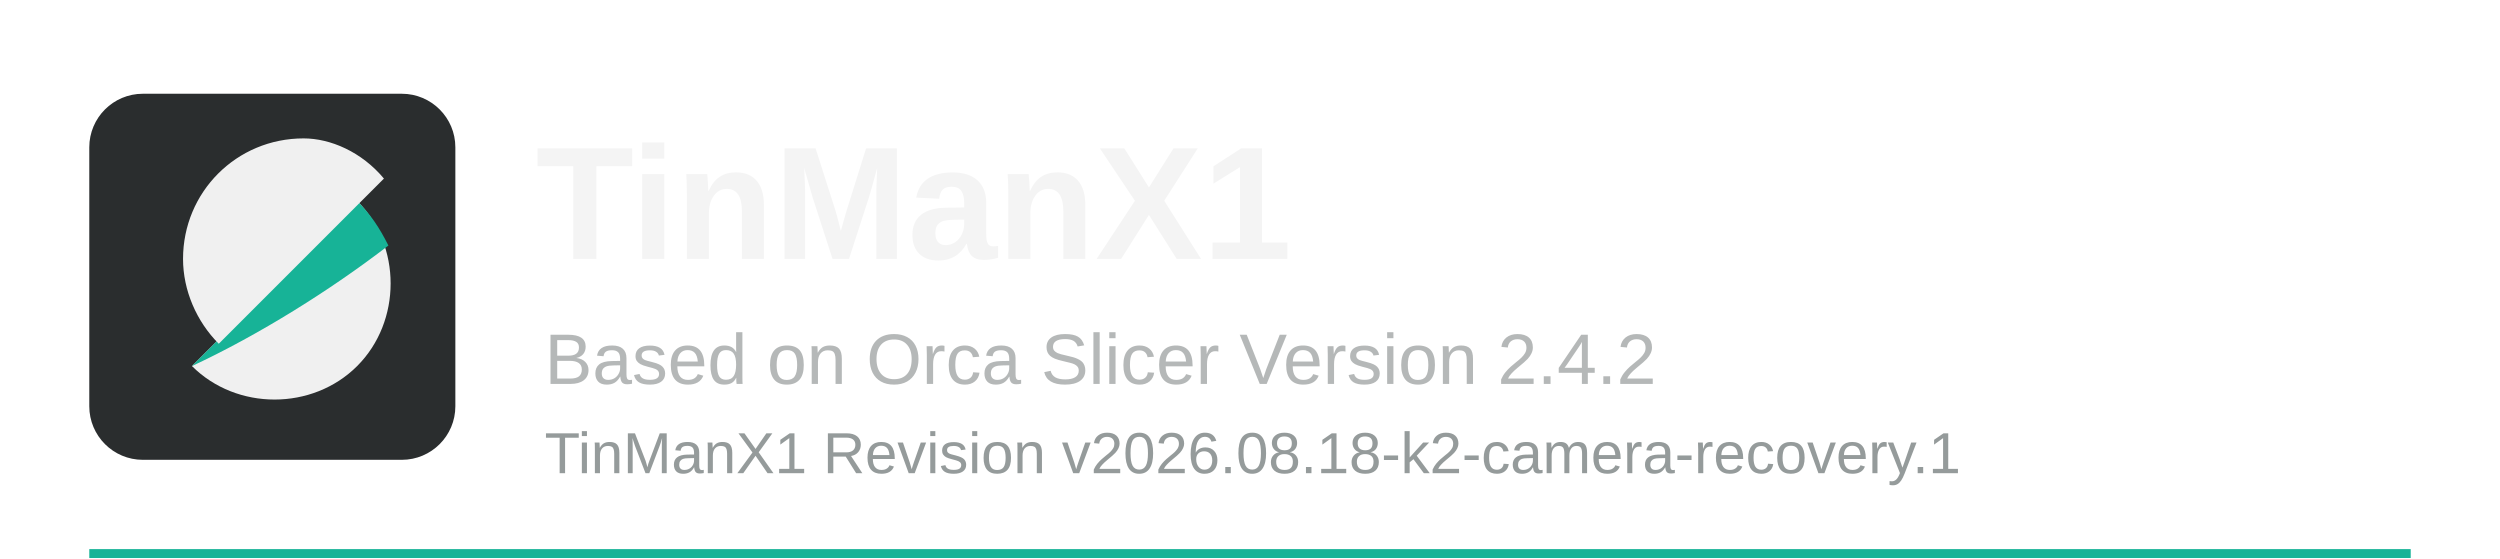
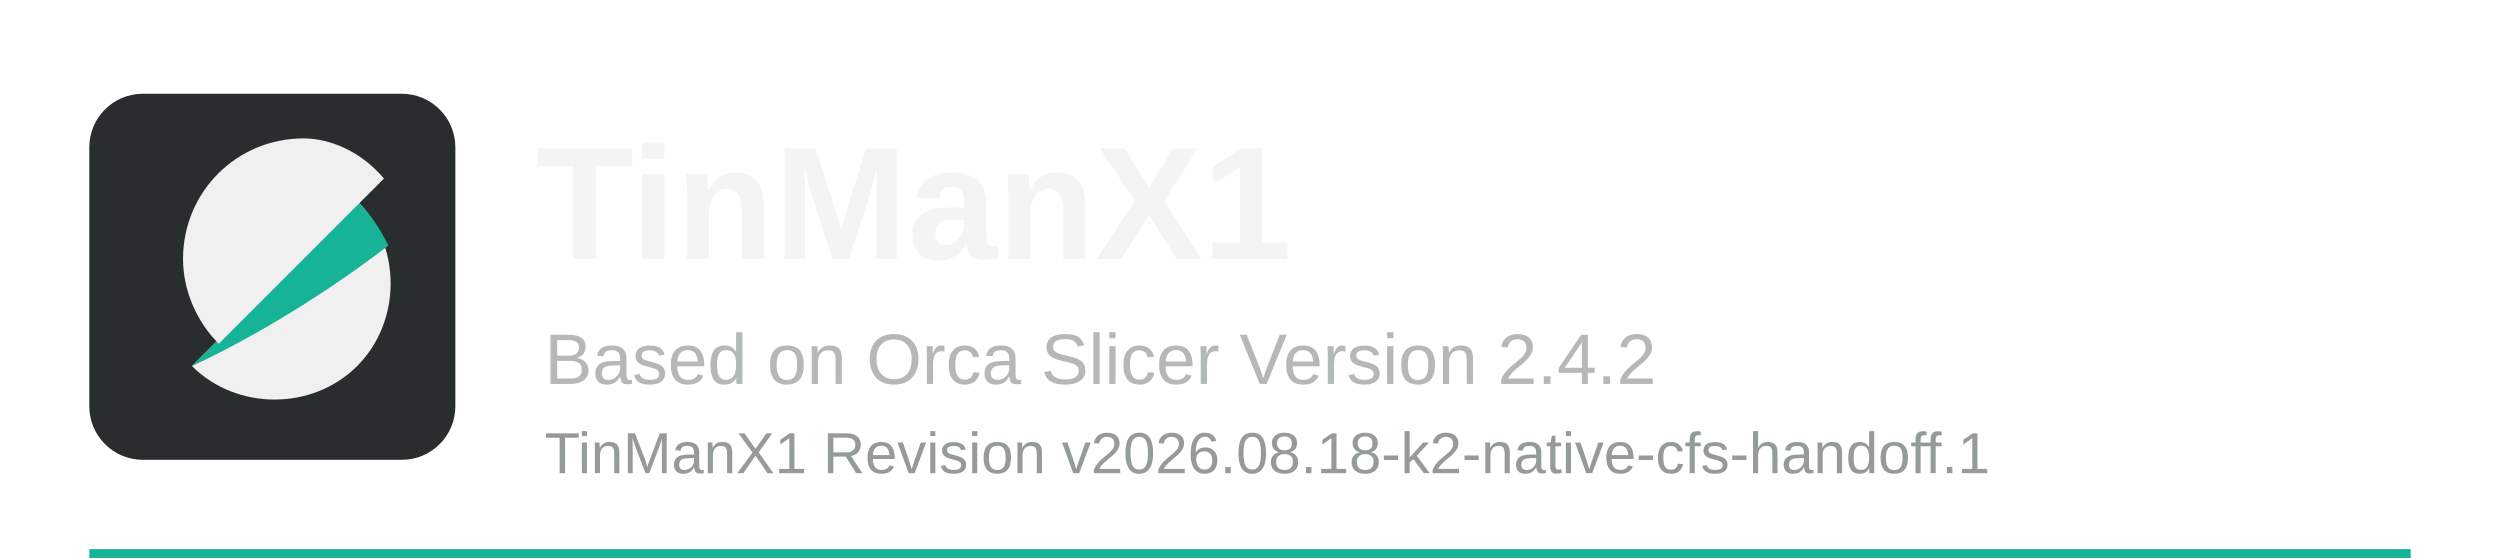
<svg xmlns="http://www.w3.org/2000/svg" width="560" height="125" viewBox="0 0 560 125">
  <rect x="20" y="123" width="520" height="2" fill="#17b397" />
  <rect x="20" y="21" width="82" height="82" rx="12" fill="#2a2d2e" />
  <path d="M43 82c10 10 27 10 37 0s10-27 0-37L43 82z" fill="#f0f0f0" />
  <path d="M80 45L43 82c15-7 31-17 44-27-2-4-4-7-7-10z" fill="#17b397" />
  <path d="M68 31c-15 0-27 12-27 27 0 7 3 14 8 19l37-37c-5-6-12-9-18-9z" fill="#f0f0f0" />
  <text x="120" y="58" font-family="Arial, Helvetica, sans-serif" font-size="36" font-weight="700" fill="#f4f4f4">TinManX1</text>
  <text x="122" y="86" font-family="Arial, Helvetica, sans-serif" font-size="16" fill="#b5b8b8">Based on Orca Slicer Version 2.4.2</text>
-   <text x="122" y="106" font-family="Arial, Helvetica, sans-serif" font-size="13" fill="#959b9b">TinManX1 Revision v2026.08.18-k2-camera-recovery.1</text>
+   <text x="122" y="106" font-family="Arial, Helvetica, sans-serif" font-size="13" fill="#959b9b">TinManX1 Revision v2026.08.18-k2-native-cfs-handoff.1</text>
</svg>
